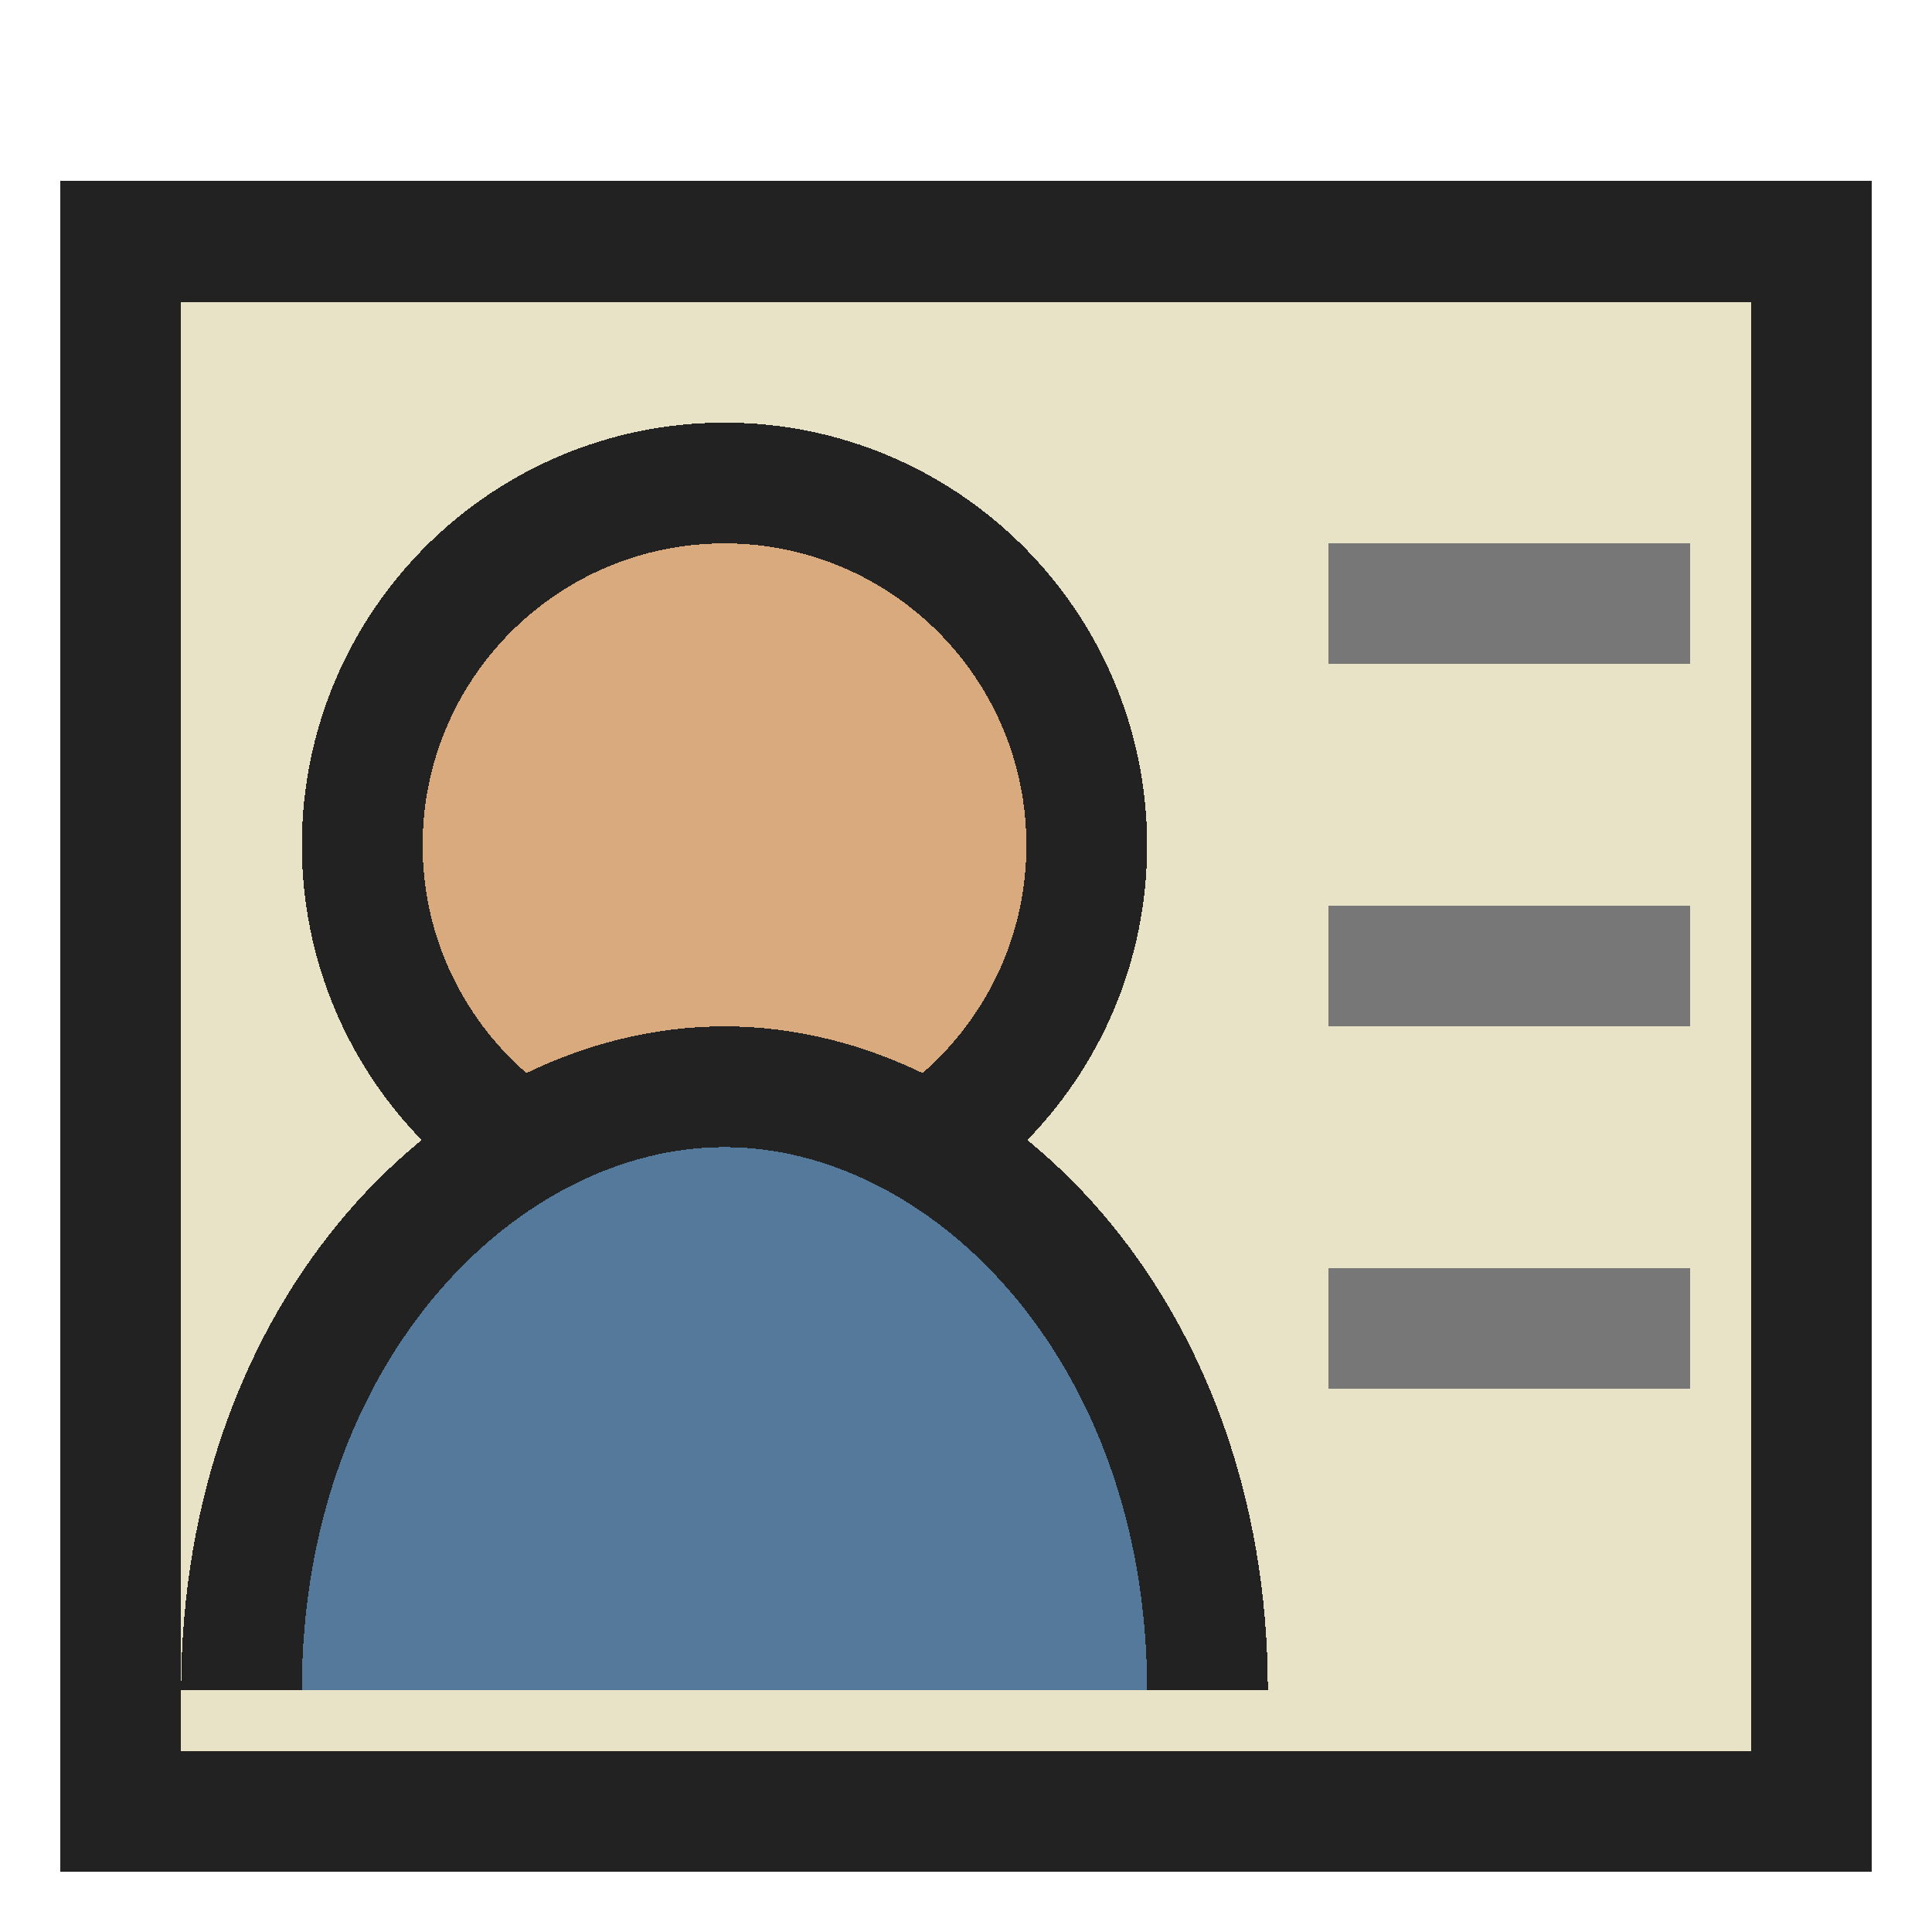
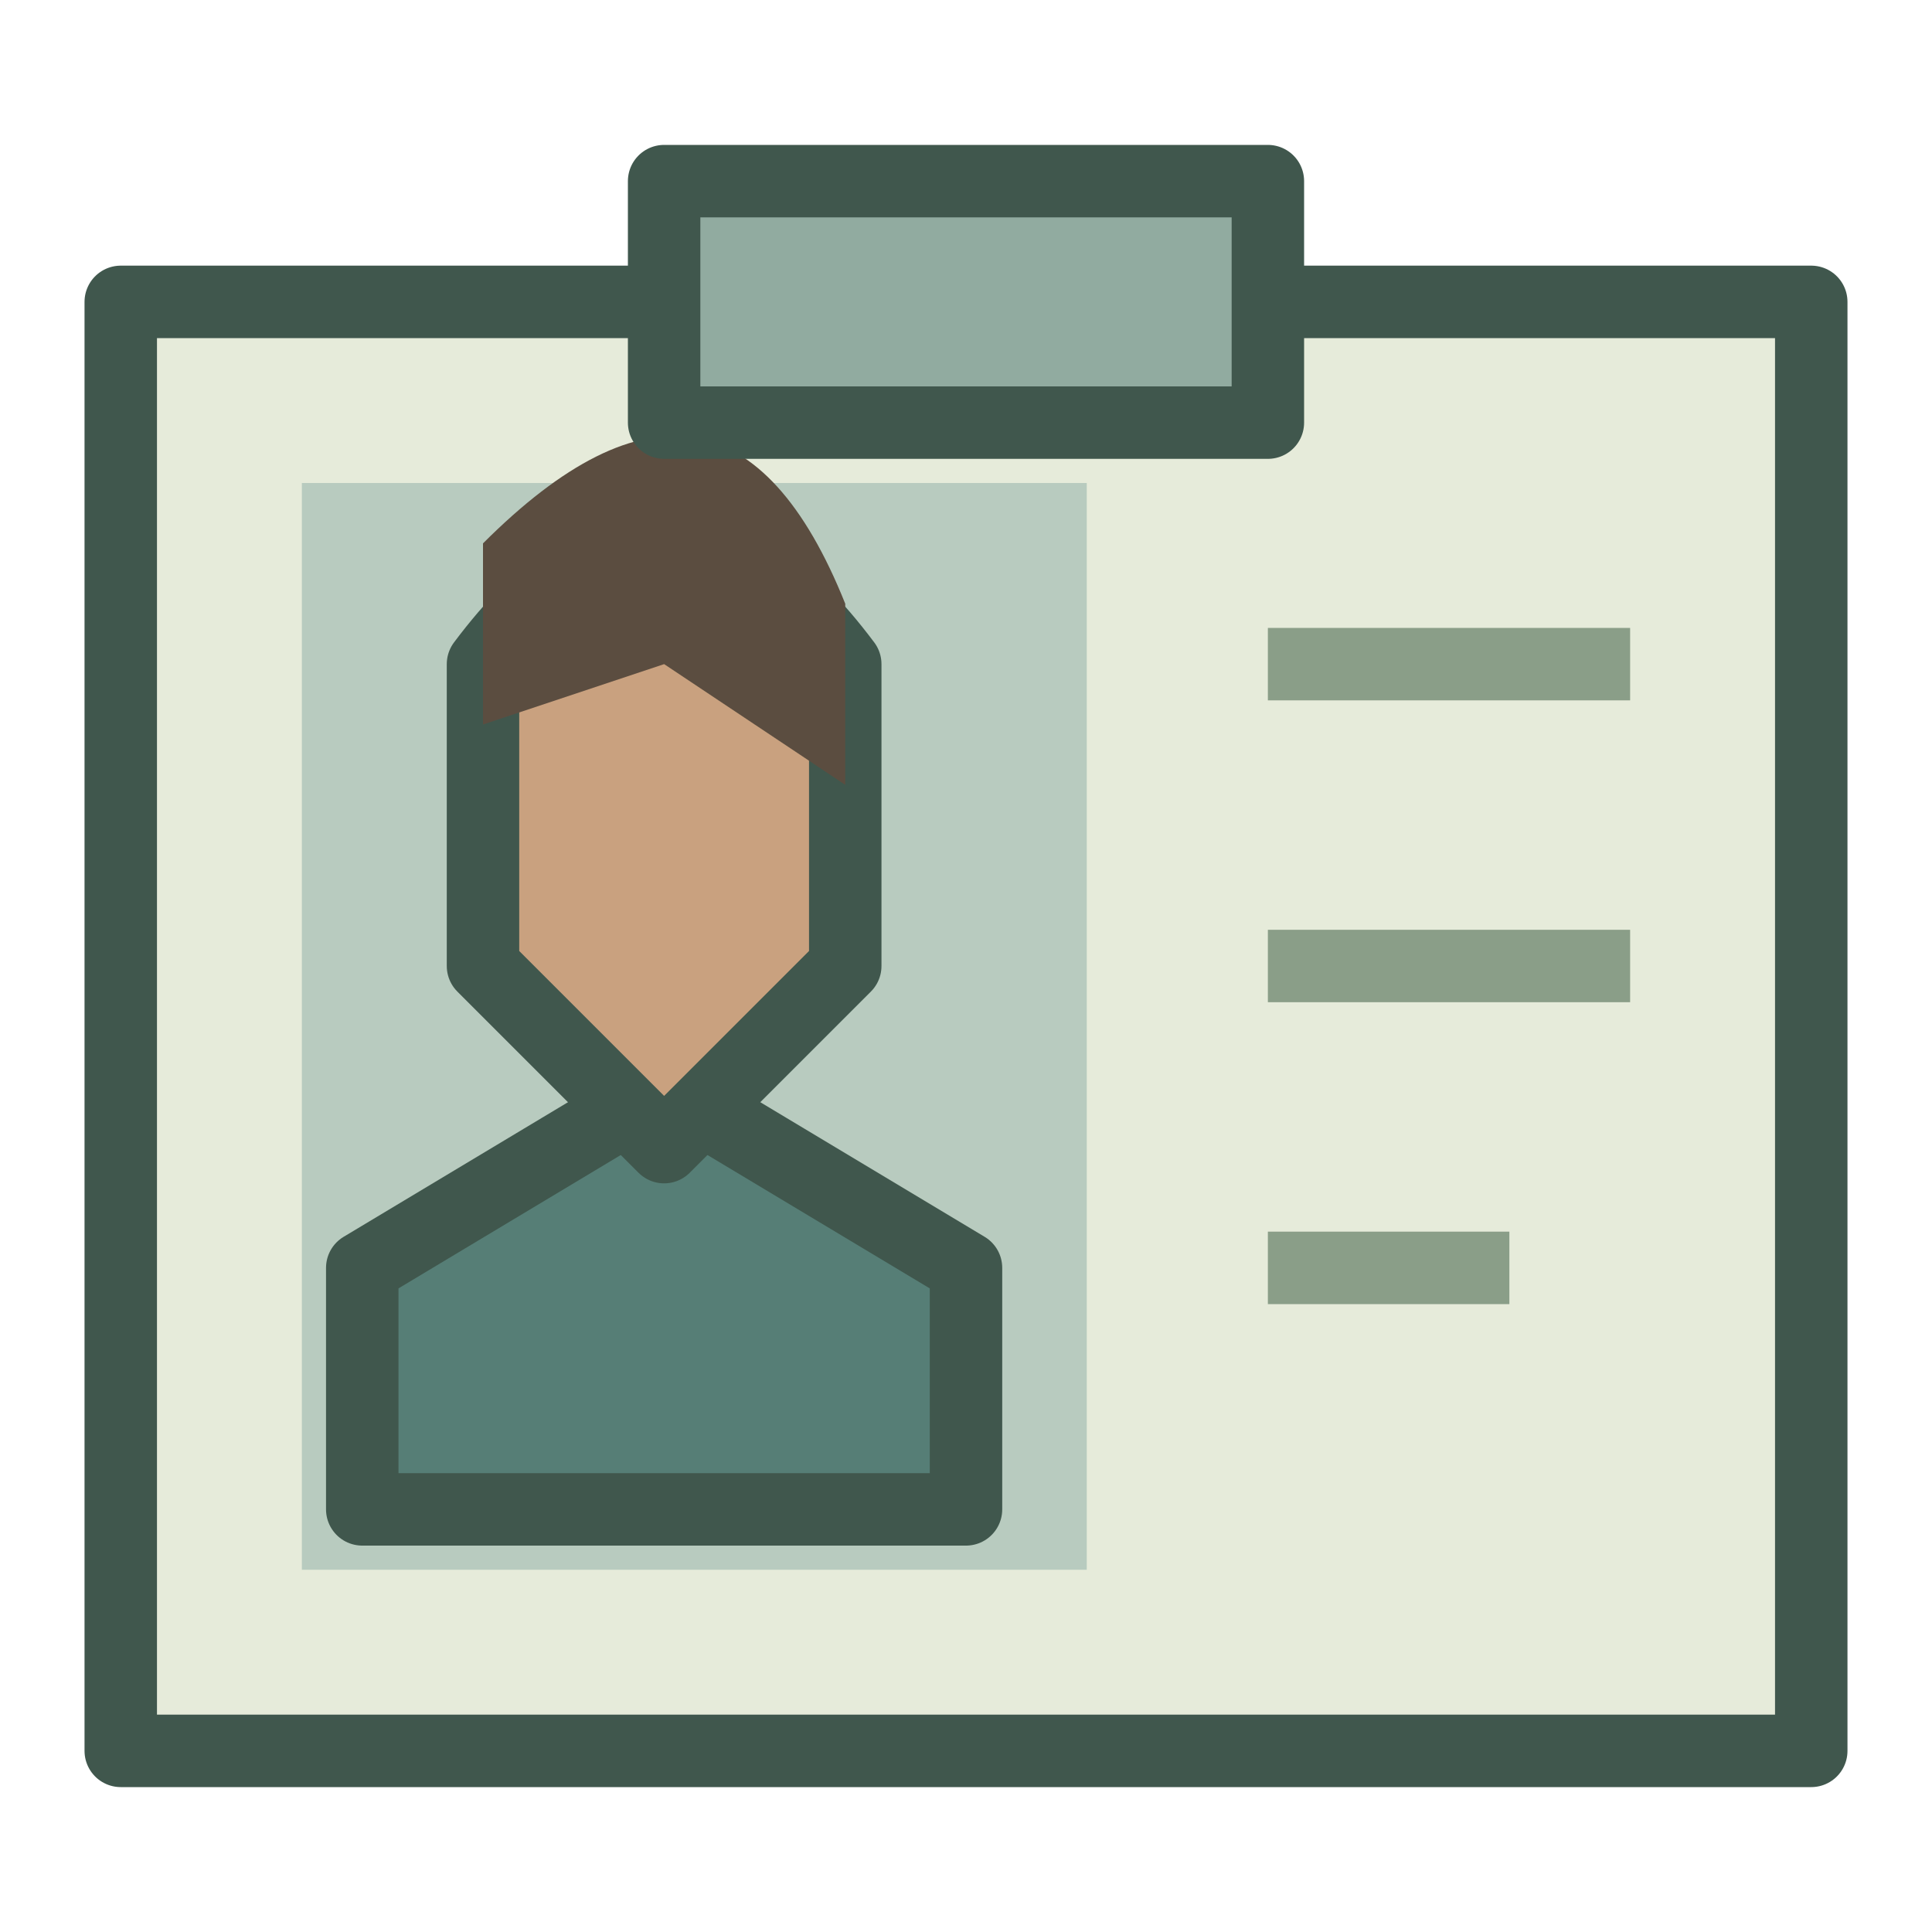
- <svg xmlns="http://www.w3.org/2000/svg" viewBox="0 0 16 16" shape-rendering="crispEdges">
-   <path d="M1 2h14v13H1z" fill="#e8e2c7" stroke="#222" />
-   <circle cx="6" cy="7" r="3" fill="#d9aa7e" stroke="#222" />
-   <path d="M2 14c0-3 2-5 4-5s4 2 4 5" fill="#55799b" stroke="#222" />
-   <path d="M11 5h3M11 8h3M11 11h3" stroke="#777" />
+ <svg xmlns="http://www.w3.org/2000/svg" viewBox="0 0 32 32">
+   <g stroke="#40574d" stroke-width="1.2" stroke-linejoin="round">
+     <path d="M2 5h28v24H2z" fill="#e6ebda" />
+     <path d="M5 8h13v18H5z" fill="#b8cbbf" stroke="none" />
+     <path d="M6 25v-4l5-3 5 3v4z" fill="#567e76" />
+     <path d="M8 11q3-4 6 0v5l-3 3-3-3z" fill="#c9a17f" />
+     <path d="M8 12V9q4-4 6 1v3l-3-2z" fill="#5b4d40" stroke="none" />
+     <path d="M21 11h6m-6 5h6m-6 5h4" stroke="#8a9e88" />
+     <path d="M11 3h10v4H11z" fill="#91aba0" />
+   </g>
</svg>
